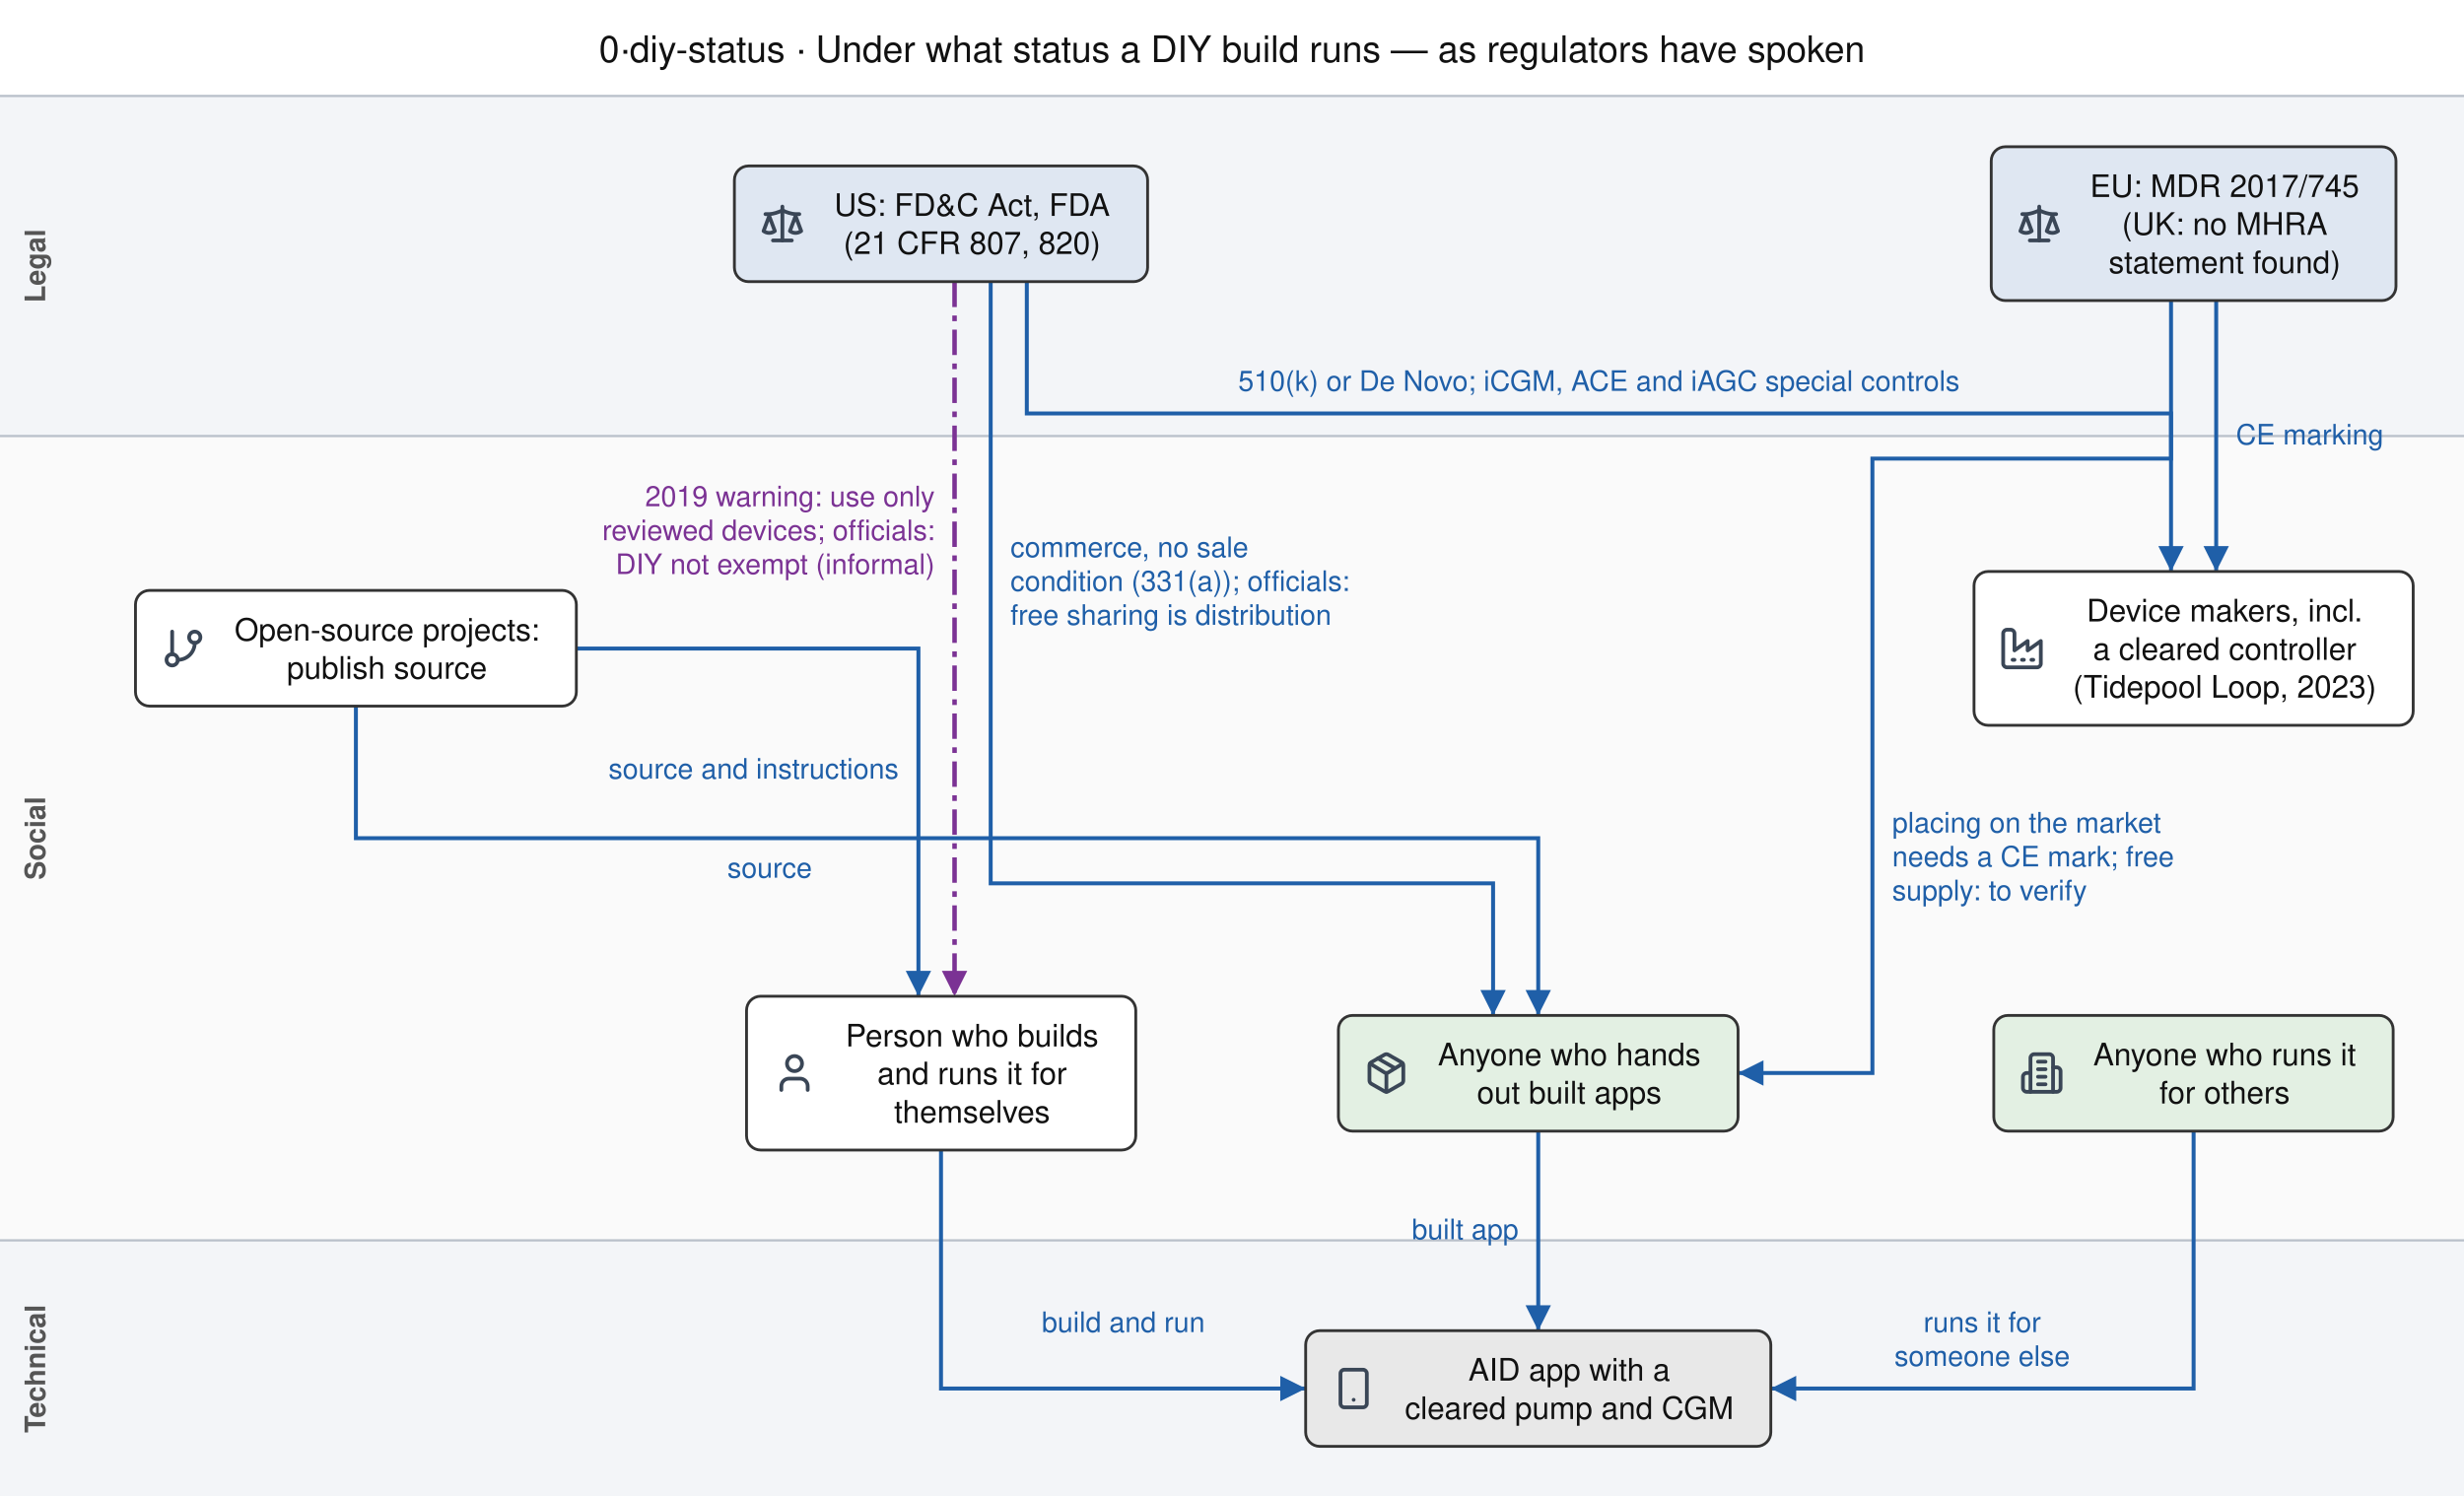
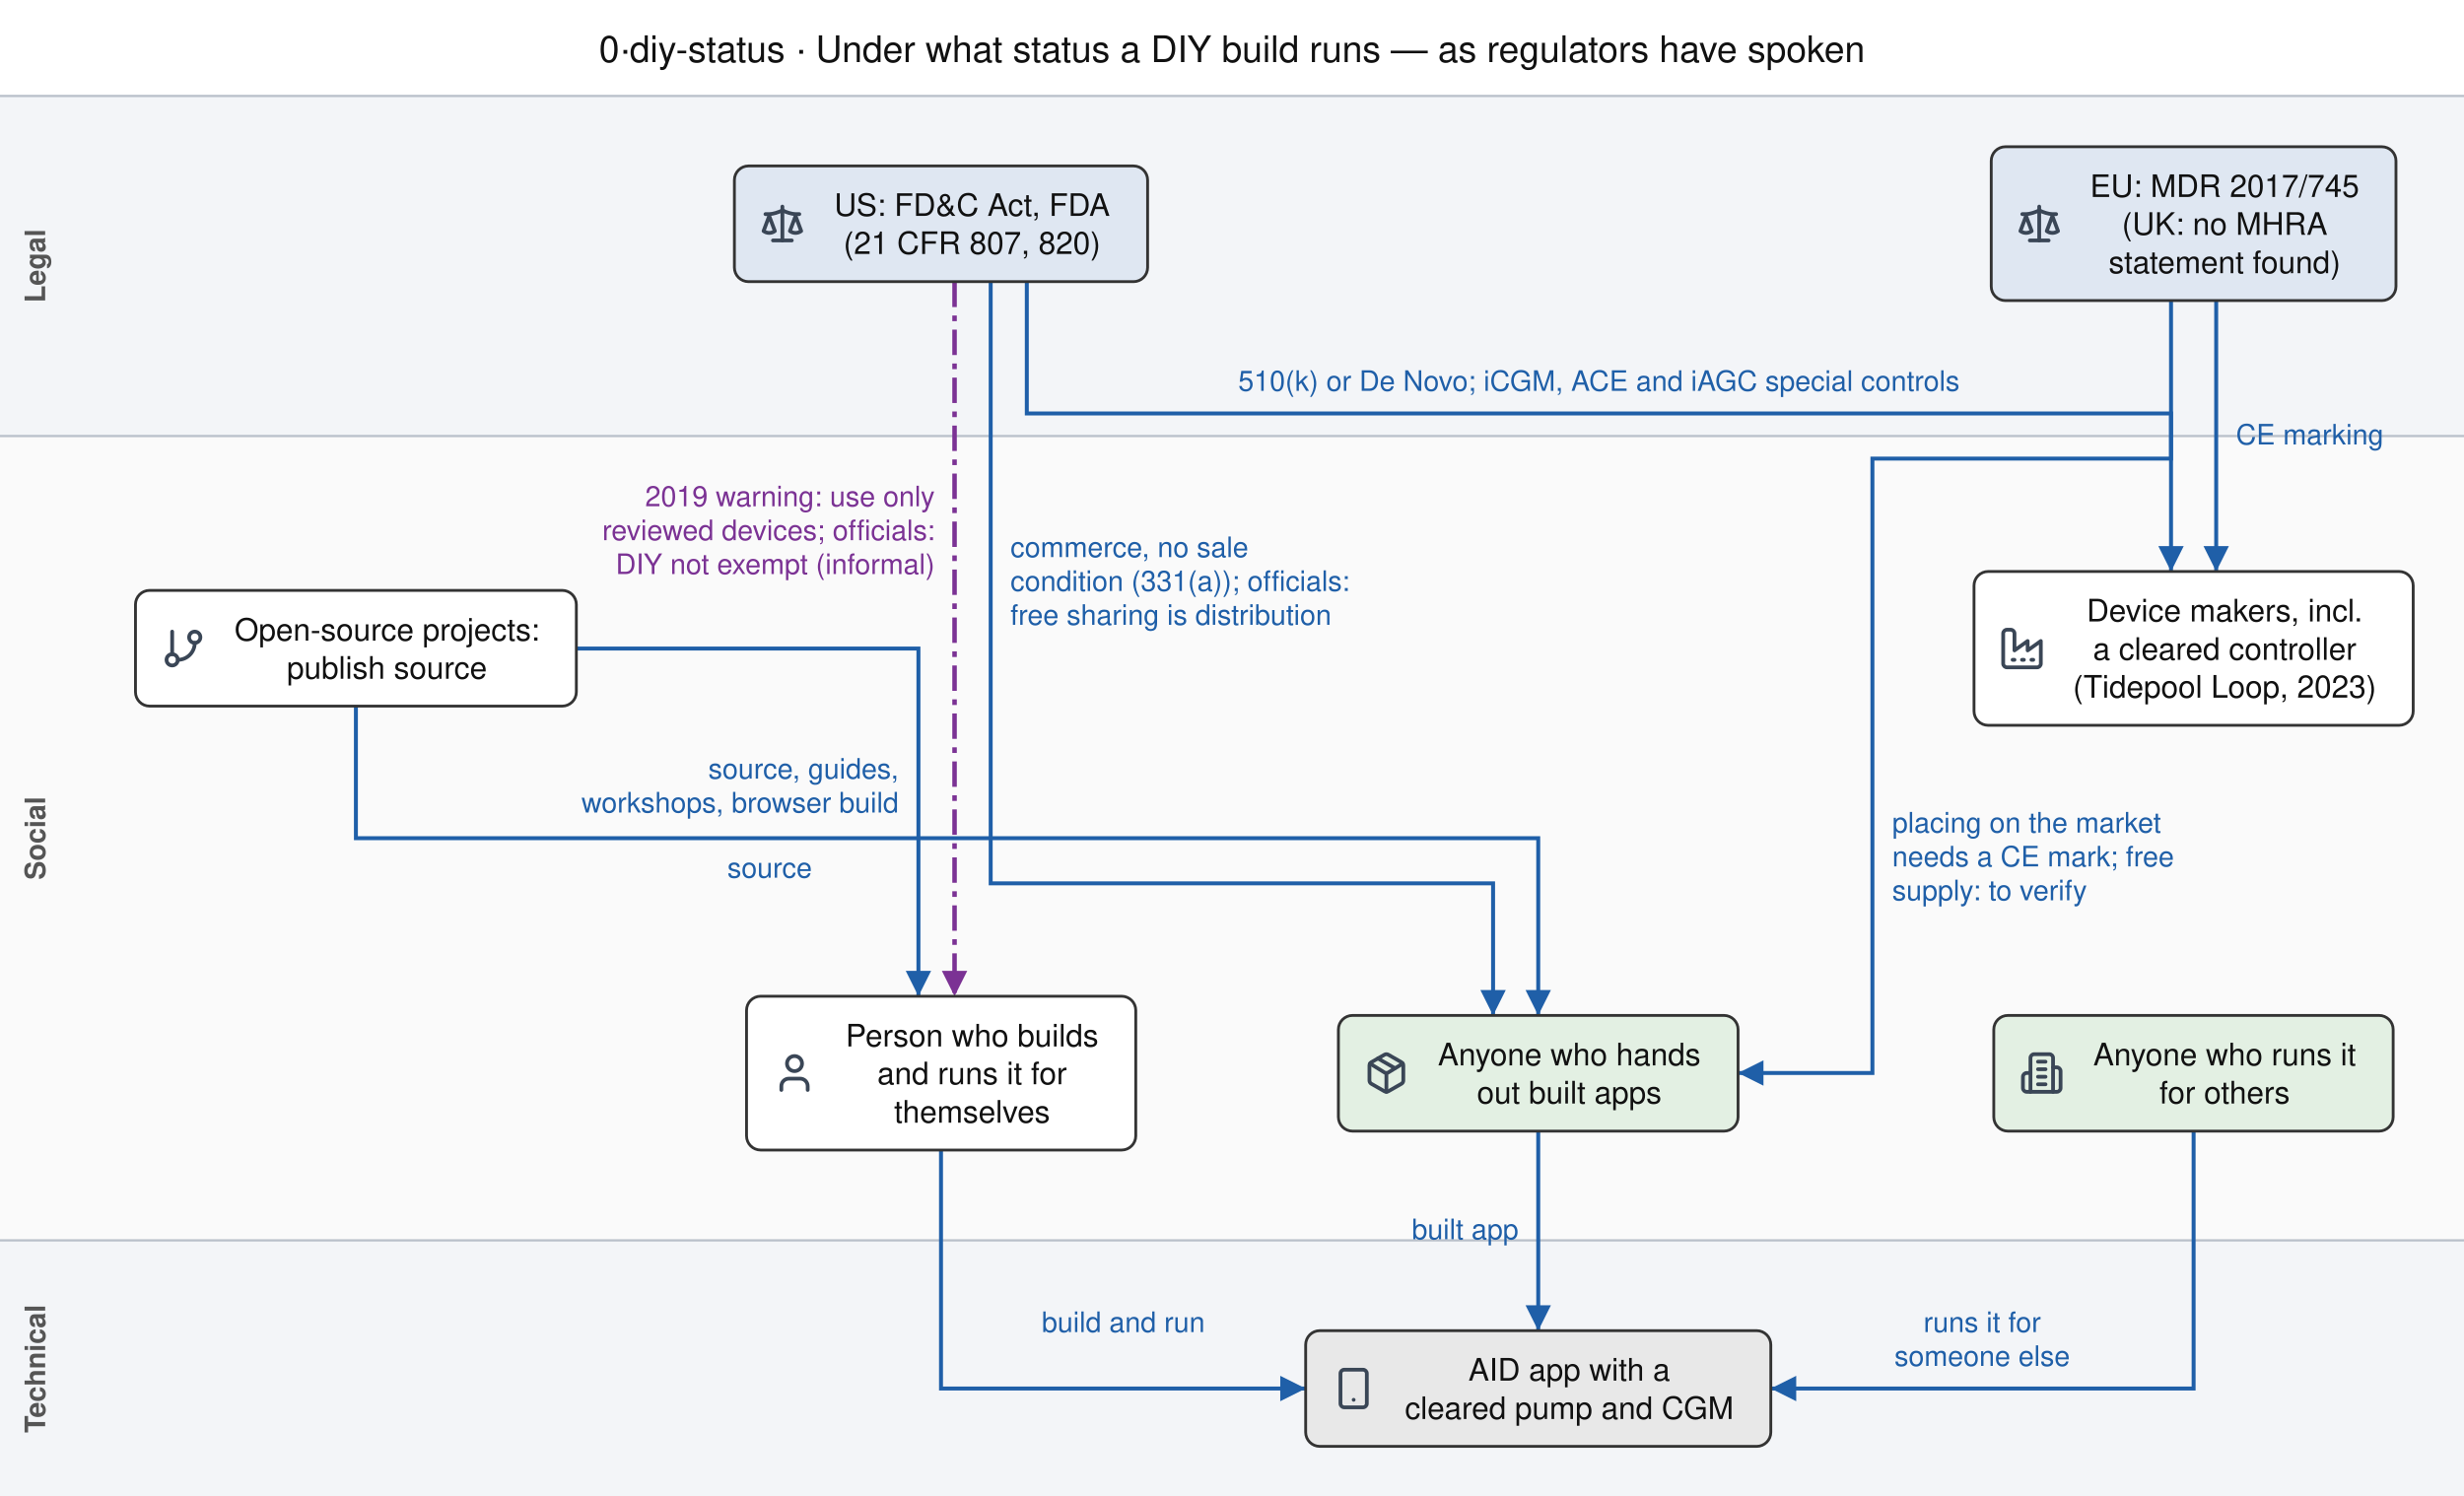
<svg xmlns="http://www.w3.org/2000/svg" width="873" height="530" viewBox="0 0 873 530" font-family="Helvetica, Arial, sans-serif">
  <defs>
    <marker id="ah00796b" viewBox="0 0 10 10" refX="10" refY="5" markerUnits="userSpaceOnUse" markerWidth="9" markerHeight="9" orient="auto-start-reverse">
      <path d="M0,0 L10,5 L0,10 z" fill="#00796b" />
    </marker>
    <marker id="ah1f5fa8" viewBox="0 0 10 10" refX="10" refY="5" markerUnits="userSpaceOnUse" markerWidth="9" markerHeight="9" orient="auto-start-reverse">
      <path d="M0,0 L10,5 L0,10 z" fill="#1f5fa8" />
    </marker>
    <marker id="ah2e7d32" viewBox="0 0 10 10" refX="10" refY="5" markerUnits="userSpaceOnUse" markerWidth="9" markerHeight="9" orient="auto-start-reverse">
      <path d="M0,0 L10,5 L0,10 z" fill="#2e7d32" />
    </marker>
    <marker id="ah555555" viewBox="0 0 10 10" refX="10" refY="5" markerUnits="userSpaceOnUse" markerWidth="9" markerHeight="9" orient="auto-start-reverse">
      <path d="M0,0 L10,5 L0,10 z" fill="#555555" />
    </marker>
    <marker id="ah7b3294" viewBox="0 0 10 10" refX="10" refY="5" markerUnits="userSpaceOnUse" markerWidth="9" markerHeight="9" orient="auto-start-reverse">
      <path d="M0,0 L10,5 L0,10 z" fill="#7b3294" />
    </marker>
    <marker id="ah888888" viewBox="0 0 10 10" refX="10" refY="5" markerUnits="userSpaceOnUse" markerWidth="9" markerHeight="9" orient="auto-start-reverse">
      <path d="M0,0 L10,5 L0,10 z" fill="#888888" />
    </marker>
    <marker id="ahb5541b" viewBox="0 0 10 10" refX="10" refY="5" markerUnits="userSpaceOnUse" markerWidth="9" markerHeight="9" orient="auto-start-reverse">
      <path d="M0,0 L10,5 L0,10 z" fill="#b5541b" />
    </marker>
    <marker id="ahc8c8c8" viewBox="0 0 10 10" refX="10" refY="5" markerUnits="userSpaceOnUse" markerWidth="9" markerHeight="9" orient="auto-start-reverse">
      <path d="M0,0 L10,5 L0,10 z" fill="#c8c8c8" />
    </marker>
    <symbol id="icon-building-2" viewBox="0 0 24 24" fill="none" stroke="currentColor" stroke-width="2" stroke-linecap="round" stroke-linejoin="round">
      <path d="M6 22V4a2 2 0 0 1 2-2h8a2 2 0 0 1 2 2v18Z" />
      <path d="M6 12H4a2 2 0 0 0-2 2v6a2 2 0 0 0 2 2h2" />
      <path d="M18 9h2a2 2 0 0 1 2 2v9a2 2 0 0 1-2 2h-2" />
      <path d="M10 6h4" />
      <path d="M10 10h4" />
      <path d="M10 14h4" />
      <path d="M10 18h4" />
    </symbol>
    <symbol id="icon-factory" viewBox="0 0 24 24" fill="none" stroke="currentColor" stroke-width="2" stroke-linecap="round" stroke-linejoin="round">
      <path d="M2 20a2 2 0 0 0 2 2h16a2 2 0 0 0 2-2V8l-7 5V8l-7 5V4a2 2 0 0 0-2-2H4a2 2 0 0 0-2 2Z" />
      <path d="M17 18h1" />
      <path d="M12 18h1" />
      <path d="M7 18h1" />
    </symbol>
    <symbol id="icon-git-branch" viewBox="0 0 24 24" fill="none" stroke="currentColor" stroke-width="2" stroke-linecap="round" stroke-linejoin="round">
      <line x1="6" x2="6" y1="3" y2="15" />
      <circle cx="18" cy="6" r="3" />
      <circle cx="6" cy="18" r="3" />
      <path d="M18 9a9 9 0 0 1-9 9" />
    </symbol>
    <symbol id="icon-package" viewBox="0 0 24 24" fill="none" stroke="currentColor" stroke-width="2" stroke-linecap="round" stroke-linejoin="round">
      <path d="M11 21.73a2 2 0 0 0 2 0l7-4A2 2 0 0 0 21 16V8a2 2 0 0 0-1-1.73l-7-4a2 2 0 0 0-2 0l-7 4A2 2 0 0 0 3 8v8a2 2 0 0 0 1 1.73z" />
      <path d="M12 22V12" />
      <path d="m3.3 7 7.703 4.734a2 2 0 0 0 1.994 0L20.7 7" />
      <path d="m7.5 4.27 9 5.15" />
    </symbol>
    <symbol id="icon-scale" viewBox="0 0 24 24" fill="none" stroke="currentColor" stroke-width="2" stroke-linecap="round" stroke-linejoin="round">
      <path d="m16 16 3-8 3 8c-.87.65-1.92 1-3 1s-2.13-.35-3-1Z" />
      <path d="m2 16 3-8 3 8c-.87.65-1.92 1-3 1s-2.13-.35-3-1Z" />
      <path d="M7 21h10" />
      <path d="M12 3v18" />
      <path d="M3 7h2c2 0 5-1 7-2 2 1 5 2 7 2h2" />
    </symbol>
    <symbol id="icon-smartphone" viewBox="0 0 24 24" fill="none" stroke="currentColor" stroke-width="2" stroke-linecap="round" stroke-linejoin="round">
      <rect width="14" height="20" x="5" y="2" rx="2" ry="2" />
      <path d="M12 18h.01" />
    </symbol>
    <symbol id="icon-store" viewBox="0 0 24 24" fill="none" stroke="currentColor" stroke-width="2" stroke-linecap="round" stroke-linejoin="round">
      <path d="m2 7 4.41-4.41A2 2 0 0 1 7.83 2h8.34a2 2 0 0 1 1.42.59L22 7" />
      <path d="M4 12v8a2 2 0 0 0 2 2h12a2 2 0 0 0 2-2v-8" />
      <path d="M15 22v-4a2 2 0 0 0-2-2h-2a2 2 0 0 0-2 2v4" />
      <path d="M2 7h20" />
      <path d="M22 7v3a2 2 0 0 1-2 2a2.7 2.7 0 0 1-1.59-.63.7.7 0 0 0-.82 0A2.7 2.7 0 0 1 16 12a2.7 2.7 0 0 1-1.59-.63.7.7 0 0 0-.82 0A2.7 2.7 0 0 1 12 12a2.7 2.7 0 0 1-1.59-.63.7.7 0 0 0-.82 0A2.7 2.7 0 0 1 8 12a2.7 2.7 0 0 1-1.59-.63.7.7 0 0 0-.82 0A2.7 2.7 0 0 1 4 12a2 2 0 0 1-2-2V7" />
    </symbol>
    <symbol id="icon-user" viewBox="0 0 24 24" fill="none" stroke="currentColor" stroke-width="2" stroke-linecap="round" stroke-linejoin="round">
      <path d="M19 21v-2a4 4 0 0 0-4-4H9a4 4 0 0 0-4 4v2" />
      <circle cx="12" cy="7" r="4" />
    </symbol>
  </defs>
  <rect x="0" y="0" width="873" height="530" fill="#ffffff" />
  <text x="436.5" y="22" font-size="13" text-anchor="middle" fill="#111">0·diy-status · Under what status a DIY build runs — as regulators have spoken</text>
  <g transform="translate(0.0,0.0)">
    <rect class="band" x="0.0" y="34.0" width="873" height="120.5" fill="#f3f5f8" />
    <line x1="0.0" x2="873" y1="34.0" y2="34.0" stroke="#b9c0ca" stroke-width="0.8" />
    <text class="band" x="16.0" y="94.2" font-size="10" fill="#555" text-anchor="middle" font-weight="bold" transform="rotate(-90 16.0 94.2)">Legal</text>
    <rect class="band" x="0.0" y="154.5" width="873" height="285.0" fill="#fafafa" />
    <line x1="0.0" x2="873" y1="154.5" y2="154.5" stroke="#b9c0ca" stroke-width="0.8" />
    <text class="band" x="16.0" y="297.0" font-size="10" fill="#555" text-anchor="middle" font-weight="bold" transform="rotate(-90 16.0 297.0)">Social</text>
    <rect class="band" x="0.0" y="439.5" width="873" height="91.0" fill="#f3f5f8" />
    <line x1="0.0" x2="873" y1="439.5" y2="439.5" stroke="#b9c0ca" stroke-width="0.8" />
    <text class="band" x="16.0" y="485.0" font-size="10" fill="#555" text-anchor="middle" font-weight="bold" transform="rotate(-90 16.0 485.0)">Technical</text>
    <g class="edge">
      <path class="edge" d="M363.8,99.8 L363.8,146.5 L769.2,146.5 L769.2,202.5" fill="none" stroke="#1f5fa8" stroke-width="1.4" stroke-linecap="butt" marker-end="url(#ah1f5fa8)" />
    </g>
    <g class="edge">
      <path class="edge" d="M785.2,106.5 L785.2,202.5" fill="none" stroke="#1f5fa8" stroke-width="1.4" stroke-linecap="butt" marker-end="url(#ah1f5fa8)" />
    </g>
    <g class="edge">
      <path class="edge" d="M204.2,229.8 L325.4,229.8 L325.4,353.0" fill="none" stroke="#1f5fa8" stroke-width="1.4" stroke-linecap="butt" marker-end="url(#ah1f5fa8)" />
    </g>
    <g class="edge">
      <path class="edge" d="M333.4,407.5 L333.4,492.0 L462.6,492.0" fill="none" stroke="#1f5fa8" stroke-width="1.4" stroke-linecap="butt" marker-end="url(#ah1f5fa8)" />
    </g>
    <g class="edge">
      <path class="edge" d="M769.2,106.5 L769.2,162.5 L663.4,162.5 L663.4,380.2 L615.8,380.2" fill="none" stroke="#1f5fa8" stroke-width="1.4" stroke-linecap="butt" marker-end="url(#ah1f5fa8)" />
    </g>
    <g class="edge">
      <path class="edge" d="M338.2,99.8 L338.2,353.0" fill="none" stroke="#7b3294" stroke-width="1.6" stroke-dasharray="9,3,2,3" stroke-linecap="butt" marker-end="url(#ah7b3294)" />
    </g>
    <g class="edge">
      <path class="edge" d="M351.0,99.8 L351.0,313.0 L529.0,313.0 L529.0,359.8" fill="none" stroke="#1f5fa8" stroke-width="1.4" stroke-linecap="butt" marker-end="url(#ah1f5fa8)" />
    </g>
    <g class="edge">
      <path class="edge" d="M126.1,250.2 L126.1,297.0 L545.0,297.0 L545.0,359.8" fill="none" stroke="#1f5fa8" stroke-width="1.4" stroke-linecap="butt" marker-end="url(#ah1f5fa8)" />
    </g>
    <g class="edge">
      <path class="edge" d="M545.0,400.8 L545.0,471.5" fill="none" stroke="#1f5fa8" stroke-width="1.4" stroke-linecap="butt" marker-end="url(#ah1f5fa8)" />
    </g>
    <g class="edge">
      <path class="edge" d="M777.2,400.8 L777.2,492.0 L627.4,492.0" fill="none" stroke="#1f5fa8" stroke-width="1.4" stroke-linecap="butt" marker-end="url(#ah1f5fa8)" />
    </g>
    <g class="node" data-id="us">
      <rect x="260.2" y="58.8" width="146.4" height="41.0" rx="5" fill="#dfe7f2" stroke="#333333" stroke-width="1" />
      <use href="#icon-scale" x="269.2" y="71.2" width="16" height="16" color="#3a4656" />
      <text x="344.4" y="76.5" font-size="11" text-anchor="middle" fill="#111111">US: FD&amp;C Act, FDA</text>
      <text x="344.4" y="90.0" font-size="11" text-anchor="middle" fill="#111111">(21 CFR 807, 820)</text>
    </g>
    <g class="node" data-id="eu">
      <rect x="705.5" y="52.0" width="143.4" height="54.5" rx="5" fill="#dfe7f2" stroke="#333333" stroke-width="1" />
      <use href="#icon-scale" x="714.5" y="71.2" width="16" height="16" color="#3a4656" />
      <text x="788.2" y="69.8" font-size="11" text-anchor="middle" fill="#111111">EU: MDR 2017/745</text>
      <text x="788.2" y="83.2" font-size="11" text-anchor="middle" fill="#111111">(UK: no MHRA</text>
      <text x="788.2" y="96.8" font-size="11" text-anchor="middle" fill="#111111">statement found)</text>
    </g>
    <g class="node" data-id="projects">
      <rect x="48.0" y="209.2" width="156.2" height="41.0" rx="5" fill="#ffffff" stroke="#333333" stroke-width="1" />
      <use href="#icon-git-branch" x="57.0" y="221.8" width="16" height="16" color="#3a4656" />
      <text x="137.1" y="227.0" font-size="11" text-anchor="middle" fill="#111111">Open-source projects:</text>
      <text x="137.1" y="240.5" font-size="11" text-anchor="middle" fill="#111111">publish source</text>
    </g>
    <g class="node" data-id="mfr">
      <rect x="699.4" y="202.5" width="155.6" height="54.5" rx="5" fill="#ffffff" stroke="#333333" stroke-width="1" />
      <use href="#icon-factory" x="708.4" y="221.8" width="16" height="16" color="#3a4656" />
      <text x="788.2" y="220.2" font-size="11" text-anchor="middle" fill="#111111">Device makers, incl.</text>
      <text x="788.2" y="233.8" font-size="11" text-anchor="middle" fill="#111111">a cleared controller</text>
      <text x="788.2" y="247.2" font-size="11" text-anchor="middle" fill="#111111">(Tidepool Loop, 2023)</text>
    </g>
    <g class="node" data-id="person">
      <rect x="264.5" y="353.0" width="137.9" height="54.5" rx="5" fill="#ffffff" stroke="#333333" stroke-width="1" />
      <use href="#icon-user" x="273.5" y="372.2" width="16" height="16" color="#3a4656" />
      <text x="344.4" y="370.8" font-size="11" text-anchor="middle" fill="#111111">Person who builds</text>
      <text x="344.4" y="384.2" font-size="11" text-anchor="middle" fill="#111111">and runs it for</text>
      <text x="344.4" y="397.8" font-size="11" text-anchor="middle" fill="#111111">themselves</text>
    </g>
    <g class="node" data-id="binary">
      <rect x="474.2" y="359.8" width="141.6" height="41.0" rx="5" fill="#e3f0e3" stroke="#333333" stroke-width="1" />
      <use href="#icon-package" x="483.2" y="372.2" width="16" height="16" color="#3a4656" />
      <text x="556.0" y="377.5" font-size="11" text-anchor="middle" fill="#111111">Anyone who hands</text>
      <text x="556.0" y="391.0" font-size="11" text-anchor="middle" fill="#111111">out built apps</text>
    </g>
    <g class="node" data-id="service">
      <rect x="706.4" y="359.8" width="141.5" height="41.0" rx="5" fill="#e3f0e3" stroke="#333333" stroke-width="1" />
      <use href="#icon-building-2" x="715.4" y="372.2" width="16" height="16" color="#3a4656" />
      <text x="788.2" y="377.5" font-size="11" text-anchor="middle" fill="#111111">Anyone who runs it</text>
      <text x="788.2" y="391.0" font-size="11" text-anchor="middle" fill="#111111">for others</text>
    </g>
    <g class="node" data-id="app">
      <rect x="462.6" y="471.5" width="164.8" height="41.0" rx="5" fill="#e8e8e8" stroke="#333333" stroke-width="1" />
      <use href="#icon-smartphone" x="471.6" y="484.0" width="16" height="16" color="#3a4656" />
      <text x="556.0" y="489.2" font-size="11" text-anchor="middle" fill="#111111">AID app with a</text>
      <text x="556.0" y="502.8" font-size="11" text-anchor="middle" fill="#111111">cleared pump and CGM</text>
    </g>
    <g class="elabel" data-k="0">
      <text x="566.5" y="138.5" font-size="10" text-anchor="middle" fill="#1f5fa8">510(k) or De Novo; iCGM, ACE and iAGC special controls</text>
    </g>
    <g class="elabel" data-k="1">
      <text x="792.2" y="157.5" font-size="10" text-anchor="start" fill="#1f5fa8">CE marking</text>
    </g>
    <g class="elabel" data-k="2">
-       <text x="318.4" y="275.9" font-size="10" text-anchor="end" fill="#1f5fa8">source and instructions</text>
+       <text x="318.4" y="275.9" font-size="10" text-anchor="end" fill="#1f5fa8">source, guides,</text>
+       <text x="318.4" y="287.9" font-size="10" text-anchor="end" fill="#1f5fa8">workshops, browser build</text>
    </g>
    <g class="elabel" data-k="3">
      <text x="398.0" y="472.0" font-size="10" text-anchor="middle" fill="#1f5fa8">build and run</text>
    </g>
    <g class="elabel" data-k="4">
      <text x="670.4" y="295.0" font-size="10" text-anchor="start" fill="#1f5fa8">placing on the market</text>
      <text x="670.4" y="307.0" font-size="10" text-anchor="start" fill="#1f5fa8">needs a CE mark; free</text>
      <text x="670.4" y="319.0" font-size="10" text-anchor="start" fill="#1f5fa8">supply: to verify</text>
    </g>
    <g class="elabel" data-k="5">
      <text x="331.2" y="179.4" font-size="10" text-anchor="end" fill="#7b3294">2019 warning: use only</text>
      <text x="331.2" y="191.4" font-size="10" text-anchor="end" fill="#7b3294">reviewed devices; officials:</text>
      <text x="331.2" y="203.4" font-size="10" text-anchor="end" fill="#7b3294">DIY not exempt (informal)</text>
    </g>
    <g class="elabel" data-k="6">
      <text x="358.0" y="197.4" font-size="10" text-anchor="start" fill="#1f5fa8">commerce, no sale</text>
      <text x="358.0" y="209.4" font-size="10" text-anchor="start" fill="#1f5fa8">condition (331(a)); officials:</text>
      <text x="358.0" y="221.4" font-size="10" text-anchor="start" fill="#1f5fa8">free sharing is distribution</text>
    </g>
    <g class="elabel" data-k="7">
      <text x="272.7" y="311.0" font-size="10" text-anchor="middle" fill="#1f5fa8">source</text>
    </g>
    <g class="elabel" data-k="8">
      <text x="538.0" y="439.1" font-size="10" text-anchor="end" fill="#1f5fa8">built app</text>
    </g>
    <g class="elabel" data-k="9">
      <text x="702.3" y="472.0" font-size="10" text-anchor="middle" fill="#1f5fa8">runs it for</text>
      <text x="702.3" y="484.0" font-size="10" text-anchor="middle" fill="#1f5fa8">someone else</text>
    </g>
  </g>
</svg>
